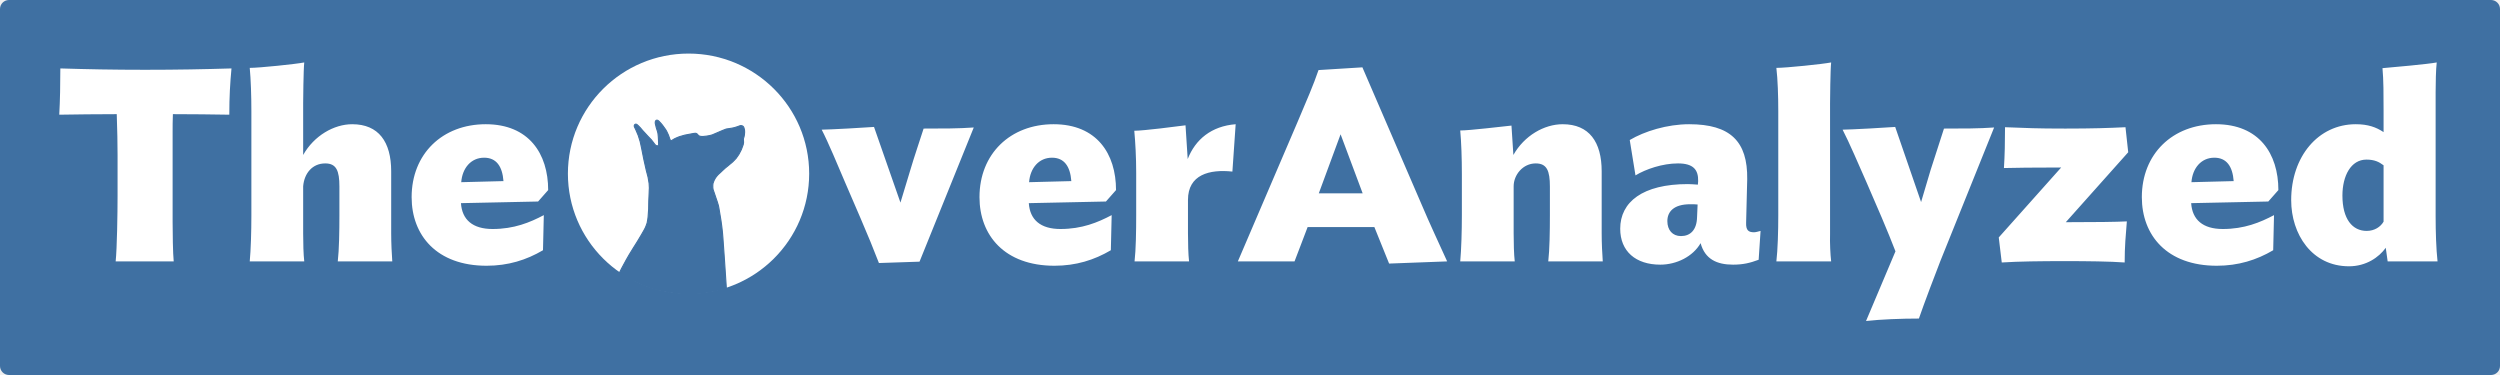
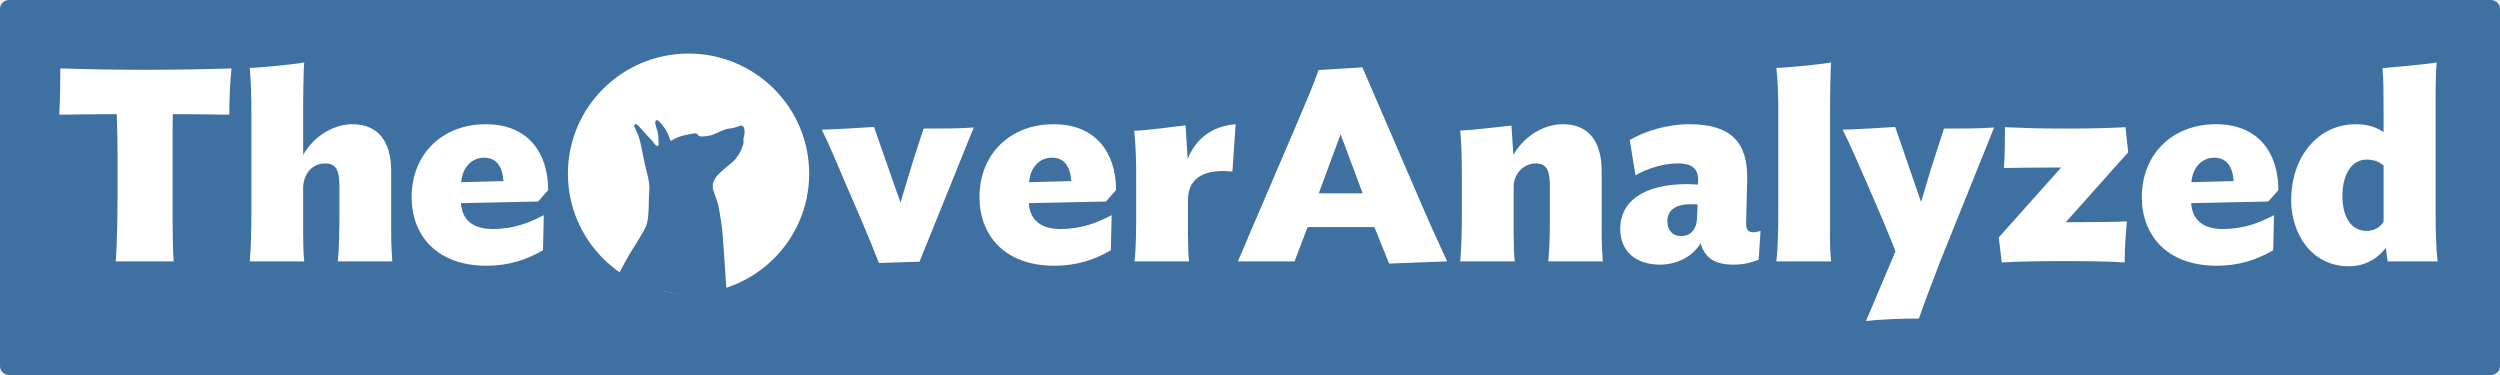
<svg xmlns="http://www.w3.org/2000/svg" width="2220px" height="333px" viewBox="0 0 2220 333" version="1.1">
  <defs />
  <g id="Page-1" stroke="none" stroke-width="1" fill="none" fill-rule="evenodd">
    <g id="Logo-With-Title-&amp;-Subtitle-Copy" transform="translate(-3477, -3351)">
      <g id="Rectangle-7-Copy-+-TheOverAnalyzed-+-Oval-5-+-Path" transform="translate(3477, 3351)">
        <g id="Group">
          <rect id="Rectangle-7-Copy" fill="#3F70A2" x="0" y="0" width="2220" height="333" rx="8" />
+           <ellipse id="Oval-5" fill="#FFFFFF" cx="611.424" cy="154.228" rx="107.126" ry="106.656" />
          <path d="M205.559,60.764 C181.6,61.489 157.399,61.972 128.842,61.972 C100.527,61.972 77.052,61.489 53.577,60.764 C53.577,74.298 53.335,89.524 52.609,101.85 C69.065,101.608 84.796,101.366 103.673,101.366 C104.157,113.934 104.399,128.918 104.399,137.86 L104.399,173.871 C104.399,189.58 103.915,220.515 102.705,232.116 L154.253,232.116 C153.527,225.349 153.285,206.498 153.285,197.314 L153.285,116.592 C153.285,112.967 153.285,106.683 153.527,101.366 C172.403,101.366 186.924,101.608 203.622,101.85 C203.622,85.657 204.348,73.815 205.559,60.764 L205.559,60.764 Z M348.344,232.116 C347.86,225.832 347.376,215.681 347.376,207.223 L347.376,152.119 C347.376,126.018 336.243,110.308 312.769,110.308 C296.554,110.308 278.887,120.459 269.207,137.618 L269.207,91.457 C269.207,89.524 269.449,61.73 270.175,55.447 C262.915,56.897 230.243,60.28 221.773,60.28 C222.741,70.673 223.225,84.932 223.225,98.949 L223.225,191.272 C223.225,205.531 222.741,221.723 221.773,232.116 L270.175,232.116 C269.449,225.832 269.207,215.923 269.207,207.464 L269.207,165.412 C270.175,153.811 277.435,145.111 288.81,145.111 C298.732,145.111 301.394,151.636 301.394,165.653 L301.394,191.03 C301.394,205.047 301.152,221.723 299.942,232.116 L348.344,232.116 Z M486.773,168.795 C486.773,136.41 469.59,110.308 431.353,110.308 C392.874,110.308 365.527,136.652 365.527,175.079 C365.527,208.914 387.791,235.983 432.079,235.983 C451.198,235.983 467.412,230.907 482.175,222.207 L482.901,191.03 C470.559,197.555 456.522,203.356 437.403,203.356 C419.737,203.356 410.298,195.139 409.33,180.396 L477.819,178.946 L486.773,168.795 Z M409.572,161.787 C410.54,149.219 418.285,140.035 429.901,140.035 C440.791,140.035 446.116,147.769 447.084,160.82 L409.572,161.787 Z M611.12,198.764 C588.129,198.764 571.431,178.946 571.431,146.561 C571.431,118.767 587.403,95.808 611.846,95.808 C634.837,95.808 651.294,115.625 651.294,148.011 C651.294,175.804 635.563,198.764 611.12,198.764 L611.12,198.764 Z M609.184,236.466 C662.426,236.466 698.485,196.83 698.485,142.935 C698.485,95.566 664.846,58.105 613.782,58.105 C560.298,58.105 524.481,97.741 524.481,151.636 C524.481,198.764 558.12,236.466 609.184,236.466 L609.184,236.466 Z M780.481,233.566 L816.54,232.357 L864.7,113.209 C851.148,114.175 836.869,114.175 820.17,114.175 C817.508,122.634 811.458,140.277 808.312,151.153 L799.6,179.913 L776.125,112.725 C770.801,113.209 735.709,115.142 729.659,115.142 C735.225,125.776 744.422,147.769 750.472,162.028 L764.024,193.447 C770.317,207.948 776.125,222.207 780.481,233.566 L780.481,233.566 Z M991.029,168.795 C991.029,136.41 973.846,110.308 935.609,110.308 C897.129,110.308 869.782,136.652 869.782,175.079 C869.782,208.914 892.047,235.983 936.335,235.983 C955.453,235.983 971.668,230.907 986.431,222.207 L987.157,191.03 C974.814,197.555 960.778,203.356 941.659,203.356 C923.992,203.356 914.554,195.139 913.586,180.396 L982.074,178.946 L991.029,168.795 Z M913.828,161.787 C914.796,149.219 922.54,140.035 934.157,140.035 C945.047,140.035 950.371,147.769 951.339,160.82 L913.828,161.787 Z M1097.271,110.308 C1075.732,112 1061.453,123.843 1054.677,141.244 L1052.741,111.275 C1045.481,112.242 1015.472,116.109 1007.243,116.109 C1008.211,126.501 1008.937,139.552 1008.937,153.569 L1008.937,191.03 C1008.937,205.047 1008.695,221.723 1007.485,232.116 L1055.887,232.116 C1055.161,225.832 1054.919,215.681 1054.919,207.223 L1054.919,177.496 C1054.919,155.019 1074.038,150.186 1094.367,152.361 L1097.271,110.308 Z M1099.207,232.116 L1149.545,232.116 C1150.997,228.732 1158.015,209.639 1161.161,201.664 L1220.453,201.664 L1233.522,234.049 L1285.07,232.116 C1278.294,217.132 1269.097,197.555 1262.805,182.571 L1209.805,59.797 L1170.842,62.214 C1166.243,75.748 1160.677,88.315 1152.207,108.375 L1099.207,232.116 Z M1190.444,119.251 L1210.047,171.695 L1171.084,171.695 L1190.444,119.251 Z M1423.257,232.116 C1422.773,225.832 1422.289,215.681 1422.289,207.223 L1422.289,152.119 C1422.289,126.018 1411.157,110.308 1387.682,110.308 C1371.225,110.308 1353.558,120.459 1343.878,137.618 L1342.184,111.517 C1334.924,112.242 1305.157,115.867 1296.686,115.867 C1297.654,126.259 1298.138,140.76 1298.138,154.778 L1298.138,191.03 C1298.138,205.047 1297.654,221.723 1296.686,232.116 L1345.088,232.116 C1344.362,225.832 1344.12,215.681 1344.12,207.223 L1344.12,165.412 C1344.12,155.261 1352.348,145.111 1363.723,145.111 C1373.645,145.111 1376.307,151.636 1376.307,165.653 L1376.307,191.03 C1376.307,205.047 1376.065,221.723 1374.855,232.116 L1423.257,232.116 Z M1474.321,235.016 C1488.842,235.016 1503.362,227.766 1510.138,215.923 C1514.01,230.182 1524.659,235.016 1538.937,235.016 C1547.65,235.016 1553.942,233.566 1561.686,230.666 L1563.38,205.047 C1561.444,205.531 1559.266,206.256 1557.572,206.256 C1552.732,206.256 1550.312,204.564 1550.554,197.797 L1551.522,159.128 C1552.006,125.534 1536.517,110.308 1499.974,110.308 C1480.371,110.308 1460.284,116.592 1447.216,124.326 L1452.298,155.744 C1461.495,150.186 1476.257,145.111 1490.052,145.111 C1503.604,145.111 1508.202,150.669 1507.96,160.82 L1507.718,163.962 C1504.33,163.72 1501.184,163.478 1498.764,163.478 C1458.59,163.478 1438.746,179.429 1438.746,203.114 C1438.746,223.174 1452.54,235.016 1474.321,235.016 L1474.321,235.016 Z M1492.714,209.639 C1485.211,209.639 1480.613,204.322 1480.613,196.347 C1480.613,187.888 1486.421,181.363 1500.942,181.363 C1503.362,181.363 1505.54,181.363 1507.476,181.604 L1506.992,192.722 C1506.75,204.322 1500.942,209.639 1492.714,209.639 L1492.714,209.639 Z M1626.061,232.116 C1625.335,225.832 1624.851,215.923 1625.093,207.464 L1625.093,91.457 C1625.093,89.524 1625.335,61.73 1626.061,55.447 C1618.8,56.897 1586.129,60.28 1577.417,60.28 C1578.627,70.673 1579.111,84.932 1579.111,98.949 L1579.111,191.272 C1579.111,205.531 1578.627,221.723 1577.417,232.116 L1626.061,232.116 Z M1657.038,285.044 C1670.106,283.594 1688.257,282.869 1703.988,282.869 C1708.102,270.785 1719.476,240.816 1723.106,231.632 L1770.782,113.209 C1757.23,114.175 1742.951,114.175 1726.252,114.175 L1714.394,150.911 L1705.924,179.429 L1682.933,112.725 C1677.851,113.209 1642.517,115.142 1636.225,115.142 C1641.791,125.776 1651.23,147.769 1657.522,162.028 L1671.074,193.447 C1676.641,206.739 1679.061,212.54 1683.175,223.174 L1657.038,285.044 Z M1887.431,112.967 C1872.426,113.692 1858.147,114.175 1833.947,114.175 C1808.052,114.175 1800.065,113.692 1780.463,112.967 C1780.463,125.534 1780.22,138.102 1779.494,149.219 C1790.869,148.977 1802.727,148.736 1830.316,148.736 L1774.896,210.848 L1777.558,233.082 C1792.805,232.116 1811.682,231.874 1833.947,231.874 C1853.307,231.874 1873.878,232.116 1886.705,233.082 C1886.705,218.582 1887.673,208.673 1888.641,196.589 C1879.444,197.072 1860.568,197.314 1834.431,197.314 L1889.851,135.202 L1887.431,112.967 Z M2023.198,168.795 C2023.198,136.41 2006.015,110.308 1967.778,110.308 C1929.298,110.308 1901.951,136.652 1901.951,175.079 C1901.951,208.914 1924.216,235.983 1968.504,235.983 C1987.622,235.983 2003.837,230.907 2018.599,222.207 L2019.325,191.03 C2006.983,197.555 1992.946,203.356 1973.828,203.356 C1956.161,203.356 1946.723,195.139 1945.755,180.396 L2014.243,178.946 L2023.198,168.795 Z M1945.997,161.787 C1946.965,149.219 1954.709,140.035 1966.325,140.035 C1977.216,140.035 1982.54,147.769 1983.508,160.82 L1945.997,161.787 Z M2091.928,110.308 C2058.531,110.308 2034.572,139.068 2034.572,177.737 C2034.572,207.948 2052.965,236.466 2085.878,236.466 C2101.125,236.466 2112.499,228.491 2118.549,220.032 L2120.243,232.116 L2164.531,232.116 C2163.321,220.998 2162.837,206.014 2162.837,191.997 L2162.837,81.79 C2162.837,73.573 2163.079,61.73 2163.805,55.447 C2156.545,56.897 2124.357,59.797 2115.645,60.522 C2116.613,70.914 2116.613,84.449 2116.613,98.466 L2116.613,117.317 C2110.079,112.967 2102.819,110.308 2091.928,110.308 L2091.928,110.308 Z M2101.367,141.727 C2108.385,141.727 2112.499,143.66 2116.613,146.802 L2116.613,196.83 C2113.951,201.422 2108.627,205.047 2101.609,205.047 C2089.024,205.047 2080.07,194.655 2080.07,173.629 C2080.07,156.228 2087.572,141.727 2101.367,141.727 L2101.367,141.727 Z" id="TheOverAnalyzed" fill="#FFFFFF" />
-           <ellipse id="Oval-5" fill="#FFFFFF" cx="611.424" cy="154.228" rx="107.126" ry="106.656" />
-           <path d="M576.526,168.932 C576.609,168.279 576.643,166.971 576.643,166.971 C576.643,166.971 576.591,165.616 576.535,164.914 C576.485,164.283 576.427,162.856 576.427,162.856 L575.509,157.366 L573.999,151.587 L571.722,141.473 L569.744,131.536 L568.509,125.777 L566.805,120.336 L564.567,115.071 C564.567,115.071 564.157,114.239 563.952,113.823 C563.774,113.461 563.418,112.739 563.418,112.739 C563.418,112.739 563.328,112.482 563.26,112.214 C563.214,112.028 563.179,111.837 563.191,111.72 C563.207,111.569 563.242,111.316 563.335,111.157 C563.443,110.972 563.561,110.804 563.561,110.804 C563.561,110.804 563.749,110.628 563.888,110.479 C564.003,110.354 564.118,110.344 564.217,110.303 C564.346,110.248 564.536,110.233 564.717,110.233 C564.941,110.232 565.305,110.404 565.305,110.404 C565.305,110.404 565.685,110.674 565.96,110.883 C566.242,111.099 567.046,111.888 567.046,111.888 L568.677,113.575 L570.64,115.899 L572.925,118.366 L575.357,121.018 L578.445,124.237 L580.15,126.436 L581.514,128.285 C581.514,128.285 581.767,128.521 581.894,128.639 C582.006,128.743 582.229,128.951 582.229,128.951 C582.229,128.951 582.618,129.257 582.836,129.352 C583.045,129.443 583.509,129.509 583.509,129.509 C583.509,129.509 583.864,129.521 584.035,129.481 C584.132,129.459 584.401,129.388 584.598,129.126 C584.775,128.889 584.887,128.458 584.887,128.458 L584.743,124.486 C584.743,124.486 584.64,122.512 584.589,121.535 C584.551,120.812 584.359,118.864 584.301,118.602 C584.177,118.048 583.93,116.942 583.93,116.942 L582.805,113.437 C582.805,113.437 582.534,112.313 582.399,111.752 C582.272,111.227 582.019,110.178 582.019,110.178 C582.019,110.178 581.879,109.524 581.86,109.173 C581.843,108.849 581.913,108.153 581.913,108.153 C582.027,107.867 582.066,107.62 582.173,107.439 C582.44,106.982 582.727,106.847 582.727,106.847 C582.952,106.716 583.196,106.666 583.42,106.656 C583.848,106.639 584.475,107.112 584.475,107.112 C584.475,107.112 584.981,107.529 585.234,107.737 C585.425,107.894 586.502,109.039 586.849,109.455 C587.318,110.014 588.254,111.134 588.254,111.134 L591.035,114.999 C591.035,114.999 591.664,116.06 591.978,116.591 C592.208,116.979 593.081,118.776 593.467,119.754 C593.788,120.567 594.092,121.35 594.125,121.493 C594.231,121.953 594.712,123.391 594.846,123.65 C595.009,123.967 595.336,124.6 595.336,124.6 C595.336,124.6 595.566,124.833 595.69,124.895 C596.016,125.003 596.321,124.87 596.341,124.861 C596.466,124.8 596.582,124.733 596.67,124.678 C596.95,124.5 597.324,124.255 597.688,124.013 C598.336,123.582 599.175,123.15 599.175,123.15 C599.175,123.15 600.379,122.579 601.092,122.287 C601.797,121.999 603.206,121.423 603.206,121.423 L607.994,120.033 L612.398,119.188 L615.723,118.561 C615.723,118.561 616.835,118.399 617.149,118.383 C617.282,118.376 617.44,118.338 617.583,118.36 C617.625,118.367 617.926,118.367 618.238,118.491 C618.595,118.633 619.109,119.033 619.109,119.033 L619.92,119.959 C619.92,119.959 620.164,120.268 620.31,120.386 C620.485,120.528 620.882,120.74 620.882,120.74 C620.882,120.74 621.587,120.992 621.939,121.067 C622.309,121.146 623.046,121.201 623.046,121.201 C623.046,121.201 623.957,121.227 624.446,121.201 C624.87,121.179 625.785,121.057 625.785,121.057 C625.785,121.057 626.927,120.936 627.498,120.875 C628.115,120.81 629.348,120.549 629.348,120.549 C629.348,120.549 630.424,120.368 630.962,120.212 C631.503,120.056 632.584,119.743 632.584,119.743 L638.498,117.214 L641.777,115.811 L644.894,114.594 L646.841,114.3 L649.582,113.884 L652.092,113.369 L655.174,112.394 C655.174,112.394 655.773,112.164 656.073,112.05 C656.244,111.984 656.496,111.888 656.714,111.804 C656.958,111.711 657.286,111.605 657.447,111.58 C657.829,111.539 657.918,111.541 658.015,111.544 C658.213,111.552 658.573,111.595 658.725,111.637 C658.85,111.671 658.99,111.714 659.085,111.758 C659.433,111.93 659.466,111.947 659.521,111.975 C659.629,112.029 659.779,112.113 659.848,112.192 C660.079,112.435 660.228,112.64 660.283,112.734 C660.438,112.994 660.652,113.579 660.652,113.579 L661.115,115.393 L661.212,117.244 L661.031,119.665 L660.793,120.941 C660.793,120.941 660.618,121.597 660.531,121.926 C660.463,122.18 660.381,122.39 660.281,122.711 C660.181,123.035 660.111,123.468 660.111,123.468 C660.111,123.468 660.118,123.901 660.145,124.122 C660.18,124.401 660.189,124.517 660.213,124.935 C660.254,125.647 660.289,126.382 660.272,126.54 C660.238,126.854 660.074,127.922 659.957,128.391 C659.871,128.733 658.274,132.908 658.274,132.908 C658.274,132.908 656.572,136.278 656.098,137.075 C655.677,137.783 653.633,140.606 653.633,140.606 L650.644,143.71 L647.801,146.079 L643.723,149.437 L640.661,152.279 L637.861,154.875 L636.916,155.884 L636.104,156.905 L635.349,157.922 L634.65,159.153 L633.967,160.492 L633.161,162.706 C633.161,162.706 633.029,163.707 632.962,164.208 C632.898,164.692 632.913,166.486 632.985,166.899 C633.076,167.427 633.258,168.482 633.258,168.482 C633.258,168.482 633.618,169.517 633.798,170.034 C633.998,170.611 634.399,171.763 634.399,171.763 L635.48,174.991 L636.852,179.019 L637.904,182.439 L638.352,184.642 L640.214,195.883 L640.969,201.43 L641.472,205.838 L641.904,210.898 C641.904,210.898 644.587,248.173 645.011,256.265 C645.03,256.63 631.572,259.807 621.087,260.927 C610.603,262.047 607.528,261.625 596.054,259.963 C586.128,258.525 579.752,257.338 568.141,252.231 C556.53,247.124 550.042,243.266 549.975,242.923 C549.816,242.109 553.924,234.859 556.017,230.965 C557.462,228.277 558.742,226.192 558.742,226.192 L562.337,220.336 L566.151,214.262 C566.151,214.262 568.484,210.203 569.611,208.464 C570.876,206.512 573.009,202.346 573.009,202.346 C573.009,202.346 574.237,199.562 574.653,198.038 C575.089,196.442 575.515,192.659 575.515,192.659 L576.011,185.683 L576.136,178.509 L576.453,171.217 C576.453,171.217 576.429,169.701 576.526,168.932 Z" id="Path" stroke="#3F70A2" fill="#3F70A2" />
+           <path d="M576.526,168.932 C576.609,168.279 576.643,166.971 576.643,166.971 C576.643,166.971 576.591,165.616 576.535,164.914 C576.485,164.283 576.427,162.856 576.427,162.856 L575.509,157.366 L573.999,151.587 L571.722,141.473 L569.744,131.536 L568.509,125.777 L566.805,120.336 L564.567,115.071 C564.567,115.071 564.157,114.239 563.952,113.823 C563.774,113.461 563.418,112.739 563.418,112.739 C563.418,112.739 563.328,112.482 563.26,112.214 C563.214,112.028 563.179,111.837 563.191,111.72 C563.207,111.569 563.242,111.316 563.335,111.157 C563.443,110.972 563.561,110.804 563.561,110.804 C563.561,110.804 563.749,110.628 563.888,110.479 C564.003,110.354 564.118,110.344 564.217,110.303 C564.346,110.248 564.536,110.233 564.717,110.233 C564.941,110.232 565.305,110.404 565.305,110.404 C565.305,110.404 565.685,110.674 565.96,110.883 C566.242,111.099 567.046,111.888 567.046,111.888 L568.677,113.575 L570.64,115.899 L572.925,118.366 L575.357,121.018 L578.445,124.237 L580.15,126.436 L581.514,128.285 C581.514,128.285 581.767,128.521 581.894,128.639 C582.006,128.743 582.229,128.951 582.229,128.951 C582.229,128.951 582.618,129.257 582.836,129.352 C583.045,129.443 583.509,129.509 583.509,129.509 C583.509,129.509 583.864,129.521 584.035,129.481 C584.132,129.459 584.401,129.388 584.598,129.126 C584.775,128.889 584.887,128.458 584.887,128.458 L584.743,124.486 C584.743,124.486 584.64,122.512 584.589,121.535 C584.551,120.812 584.359,118.864 584.301,118.602 C584.177,118.048 583.93,116.942 583.93,116.942 L582.805,113.437 C582.805,113.437 582.534,112.313 582.399,111.752 C582.272,111.227 582.019,110.178 582.019,110.178 C582.019,110.178 581.879,109.524 581.86,109.173 C581.843,108.849 581.913,108.153 581.913,108.153 C582.027,107.867 582.066,107.62 582.173,107.439 C582.44,106.982 582.727,106.847 582.727,106.847 C582.952,106.716 583.196,106.666 583.42,106.656 C583.848,106.639 584.475,107.112 584.475,107.112 C584.475,107.112 584.981,107.529 585.234,107.737 C585.425,107.894 586.502,109.039 586.849,109.455 C587.318,110.014 588.254,111.134 588.254,111.134 L591.035,114.999 C591.035,114.999 591.664,116.06 591.978,116.591 C592.208,116.979 593.081,118.776 593.467,119.754 C593.788,120.567 594.092,121.35 594.125,121.493 C594.231,121.953 594.712,123.391 594.846,123.65 C595.009,123.967 595.336,124.6 595.336,124.6 C595.336,124.6 595.566,124.833 595.69,124.895 C596.016,125.003 596.321,124.87 596.341,124.861 C596.466,124.8 596.582,124.733 596.67,124.678 C596.95,124.5 597.324,124.255 597.688,124.013 C598.336,123.582 599.175,123.15 599.175,123.15 C599.175,123.15 600.379,122.579 601.092,122.287 C601.797,121.999 603.206,121.423 603.206,121.423 L607.994,120.033 L612.398,119.188 L615.723,118.561 C615.723,118.561 616.835,118.399 617.149,118.383 C617.282,118.376 617.44,118.338 617.583,118.36 C617.625,118.367 617.926,118.367 618.238,118.491 C618.595,118.633 619.109,119.033 619.109,119.033 L619.92,119.959 C619.92,119.959 620.164,120.268 620.31,120.386 C620.485,120.528 620.882,120.74 620.882,120.74 C620.882,120.74 621.587,120.992 621.939,121.067 C622.309,121.146 623.046,121.201 623.046,121.201 C623.046,121.201 623.957,121.227 624.446,121.201 C624.87,121.179 625.785,121.057 625.785,121.057 C625.785,121.057 626.927,120.936 627.498,120.875 C628.115,120.81 629.348,120.549 629.348,120.549 C629.348,120.549 630.424,120.368 630.962,120.212 C631.503,120.056 632.584,119.743 632.584,119.743 L638.498,117.214 L641.777,115.811 L644.894,114.594 L646.841,114.3 L649.582,113.884 L652.092,113.369 L655.174,112.394 C655.174,112.394 655.773,112.164 656.073,112.05 C656.244,111.984 656.496,111.888 656.714,111.804 C656.958,111.711 657.286,111.605 657.447,111.58 C657.829,111.539 657.918,111.541 658.015,111.544 C658.213,111.552 658.573,111.595 658.725,111.637 C658.85,111.671 658.99,111.714 659.085,111.758 C659.433,111.93 659.466,111.947 659.521,111.975 C659.629,112.029 659.779,112.113 659.848,112.192 C660.079,112.435 660.228,112.64 660.283,112.734 C660.438,112.994 660.652,113.579 660.652,113.579 L661.115,115.393 L661.212,117.244 L661.031,119.665 L660.793,120.941 C660.793,120.941 660.618,121.597 660.531,121.926 C660.463,122.18 660.381,122.39 660.281,122.711 C660.181,123.035 660.111,123.468 660.111,123.468 C660.111,123.468 660.118,123.901 660.145,124.122 C660.18,124.401 660.189,124.517 660.213,124.935 C660.254,125.647 660.289,126.382 660.272,126.54 C660.238,126.854 660.074,127.922 659.957,128.391 C659.871,128.733 658.274,132.908 658.274,132.908 C658.274,132.908 656.572,136.278 656.098,137.075 C655.677,137.783 653.633,140.606 653.633,140.606 L650.644,143.71 L647.801,146.079 L643.723,149.437 L640.661,152.279 L637.861,154.875 L636.916,155.884 L636.104,156.905 L635.349,157.922 L634.65,159.153 L633.967,160.492 L633.161,162.706 C633.161,162.706 633.029,163.707 632.962,164.208 C632.898,164.692 632.913,166.486 632.985,166.899 C633.076,167.427 633.258,168.482 633.258,168.482 C633.258,168.482 633.618,169.517 633.798,170.034 C633.998,170.611 634.399,171.763 634.399,171.763 L635.48,174.991 L636.852,179.019 L637.904,182.439 L638.352,184.642 L640.214,195.883 L640.969,201.43 L641.472,205.838 L641.904,210.898 C641.904,210.898 644.587,248.173 645.011,256.265 C645.03,256.63 631.572,259.807 621.087,260.927 C610.603,262.047 607.528,261.625 596.054,259.963 C586.128,258.525 579.752,257.338 568.141,252.231 C556.53,247.124 550.042,243.266 549.975,242.923 C549.816,242.109 553.924,234.859 556.017,230.965 C557.462,228.277 558.742,226.192 558.742,226.192 L562.337,220.336 L566.151,214.262 C566.151,214.262 568.484,210.203 569.611,208.464 C570.876,206.512 573.009,202.346 573.009,202.346 C573.009,202.346 574.237,199.562 574.653,198.038 C575.089,196.442 575.515,192.659 575.515,192.659 L576.011,185.683 L576.136,178.509 L576.453,171.217 C576.453,171.217 576.429,169.701 576.526,168.932 Z" id="Path" fill="#3F70A2" />
        </g>
      </g>
    </g>
  </g>
</svg>
